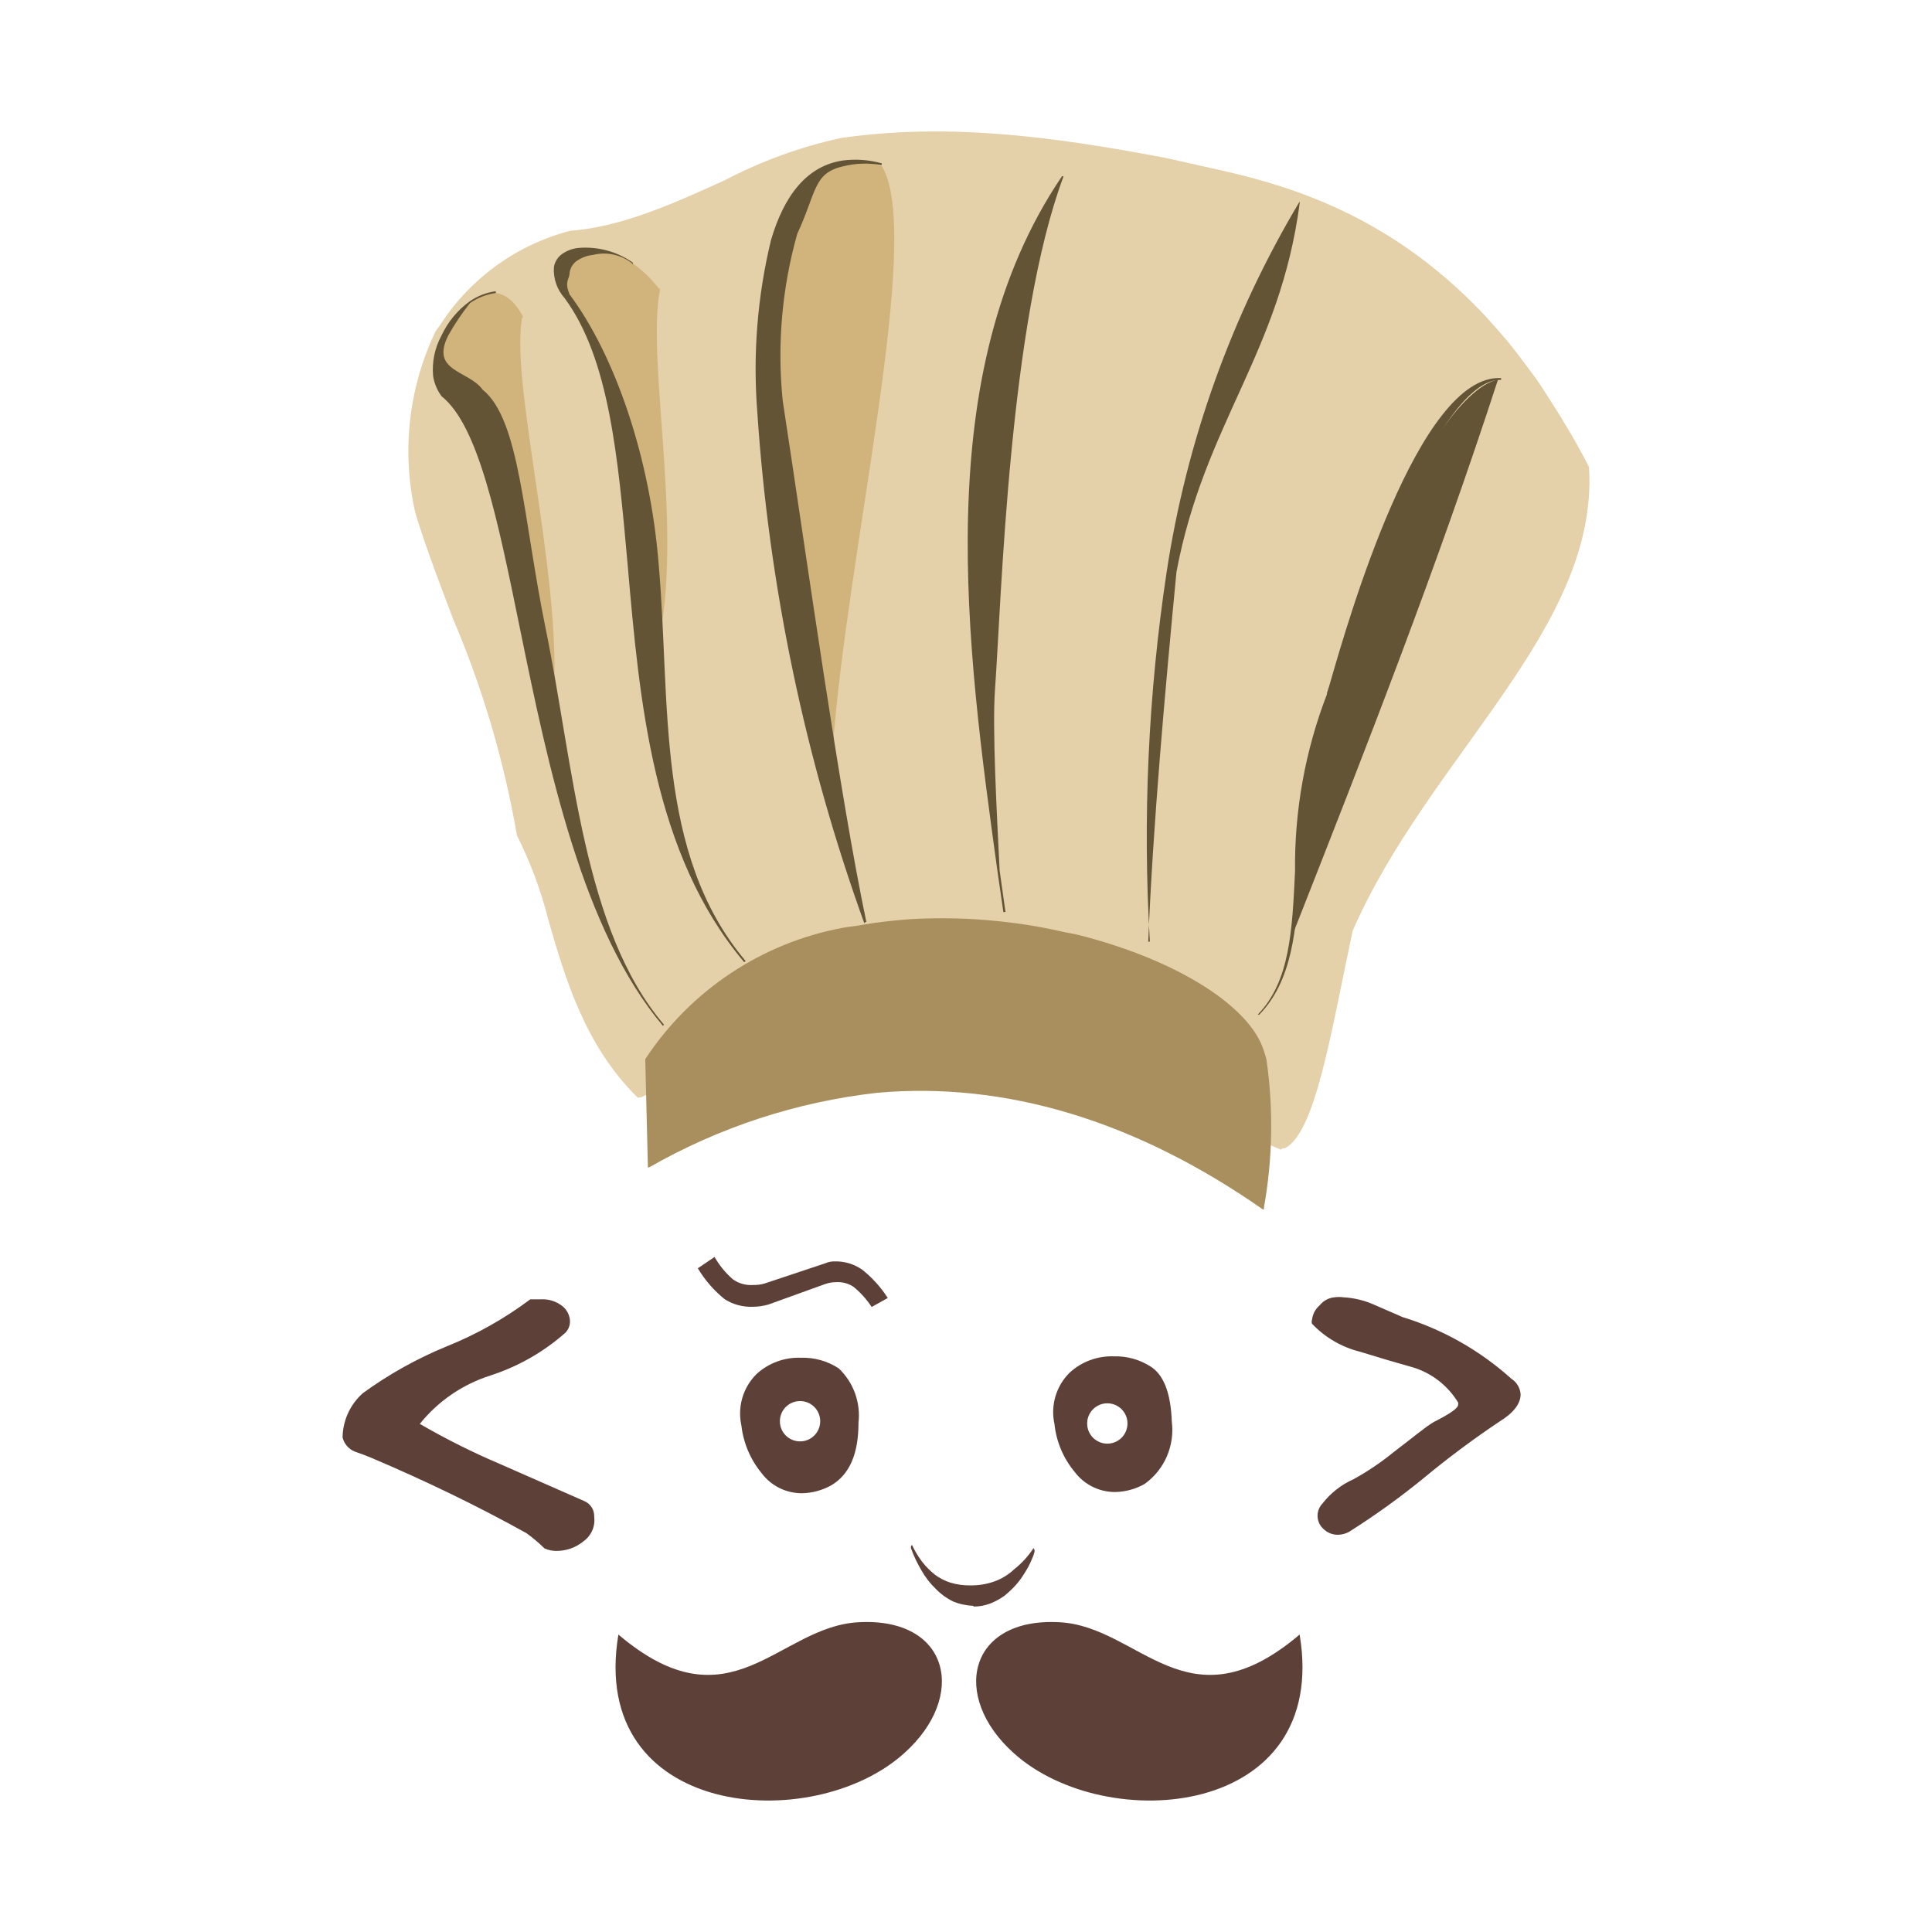
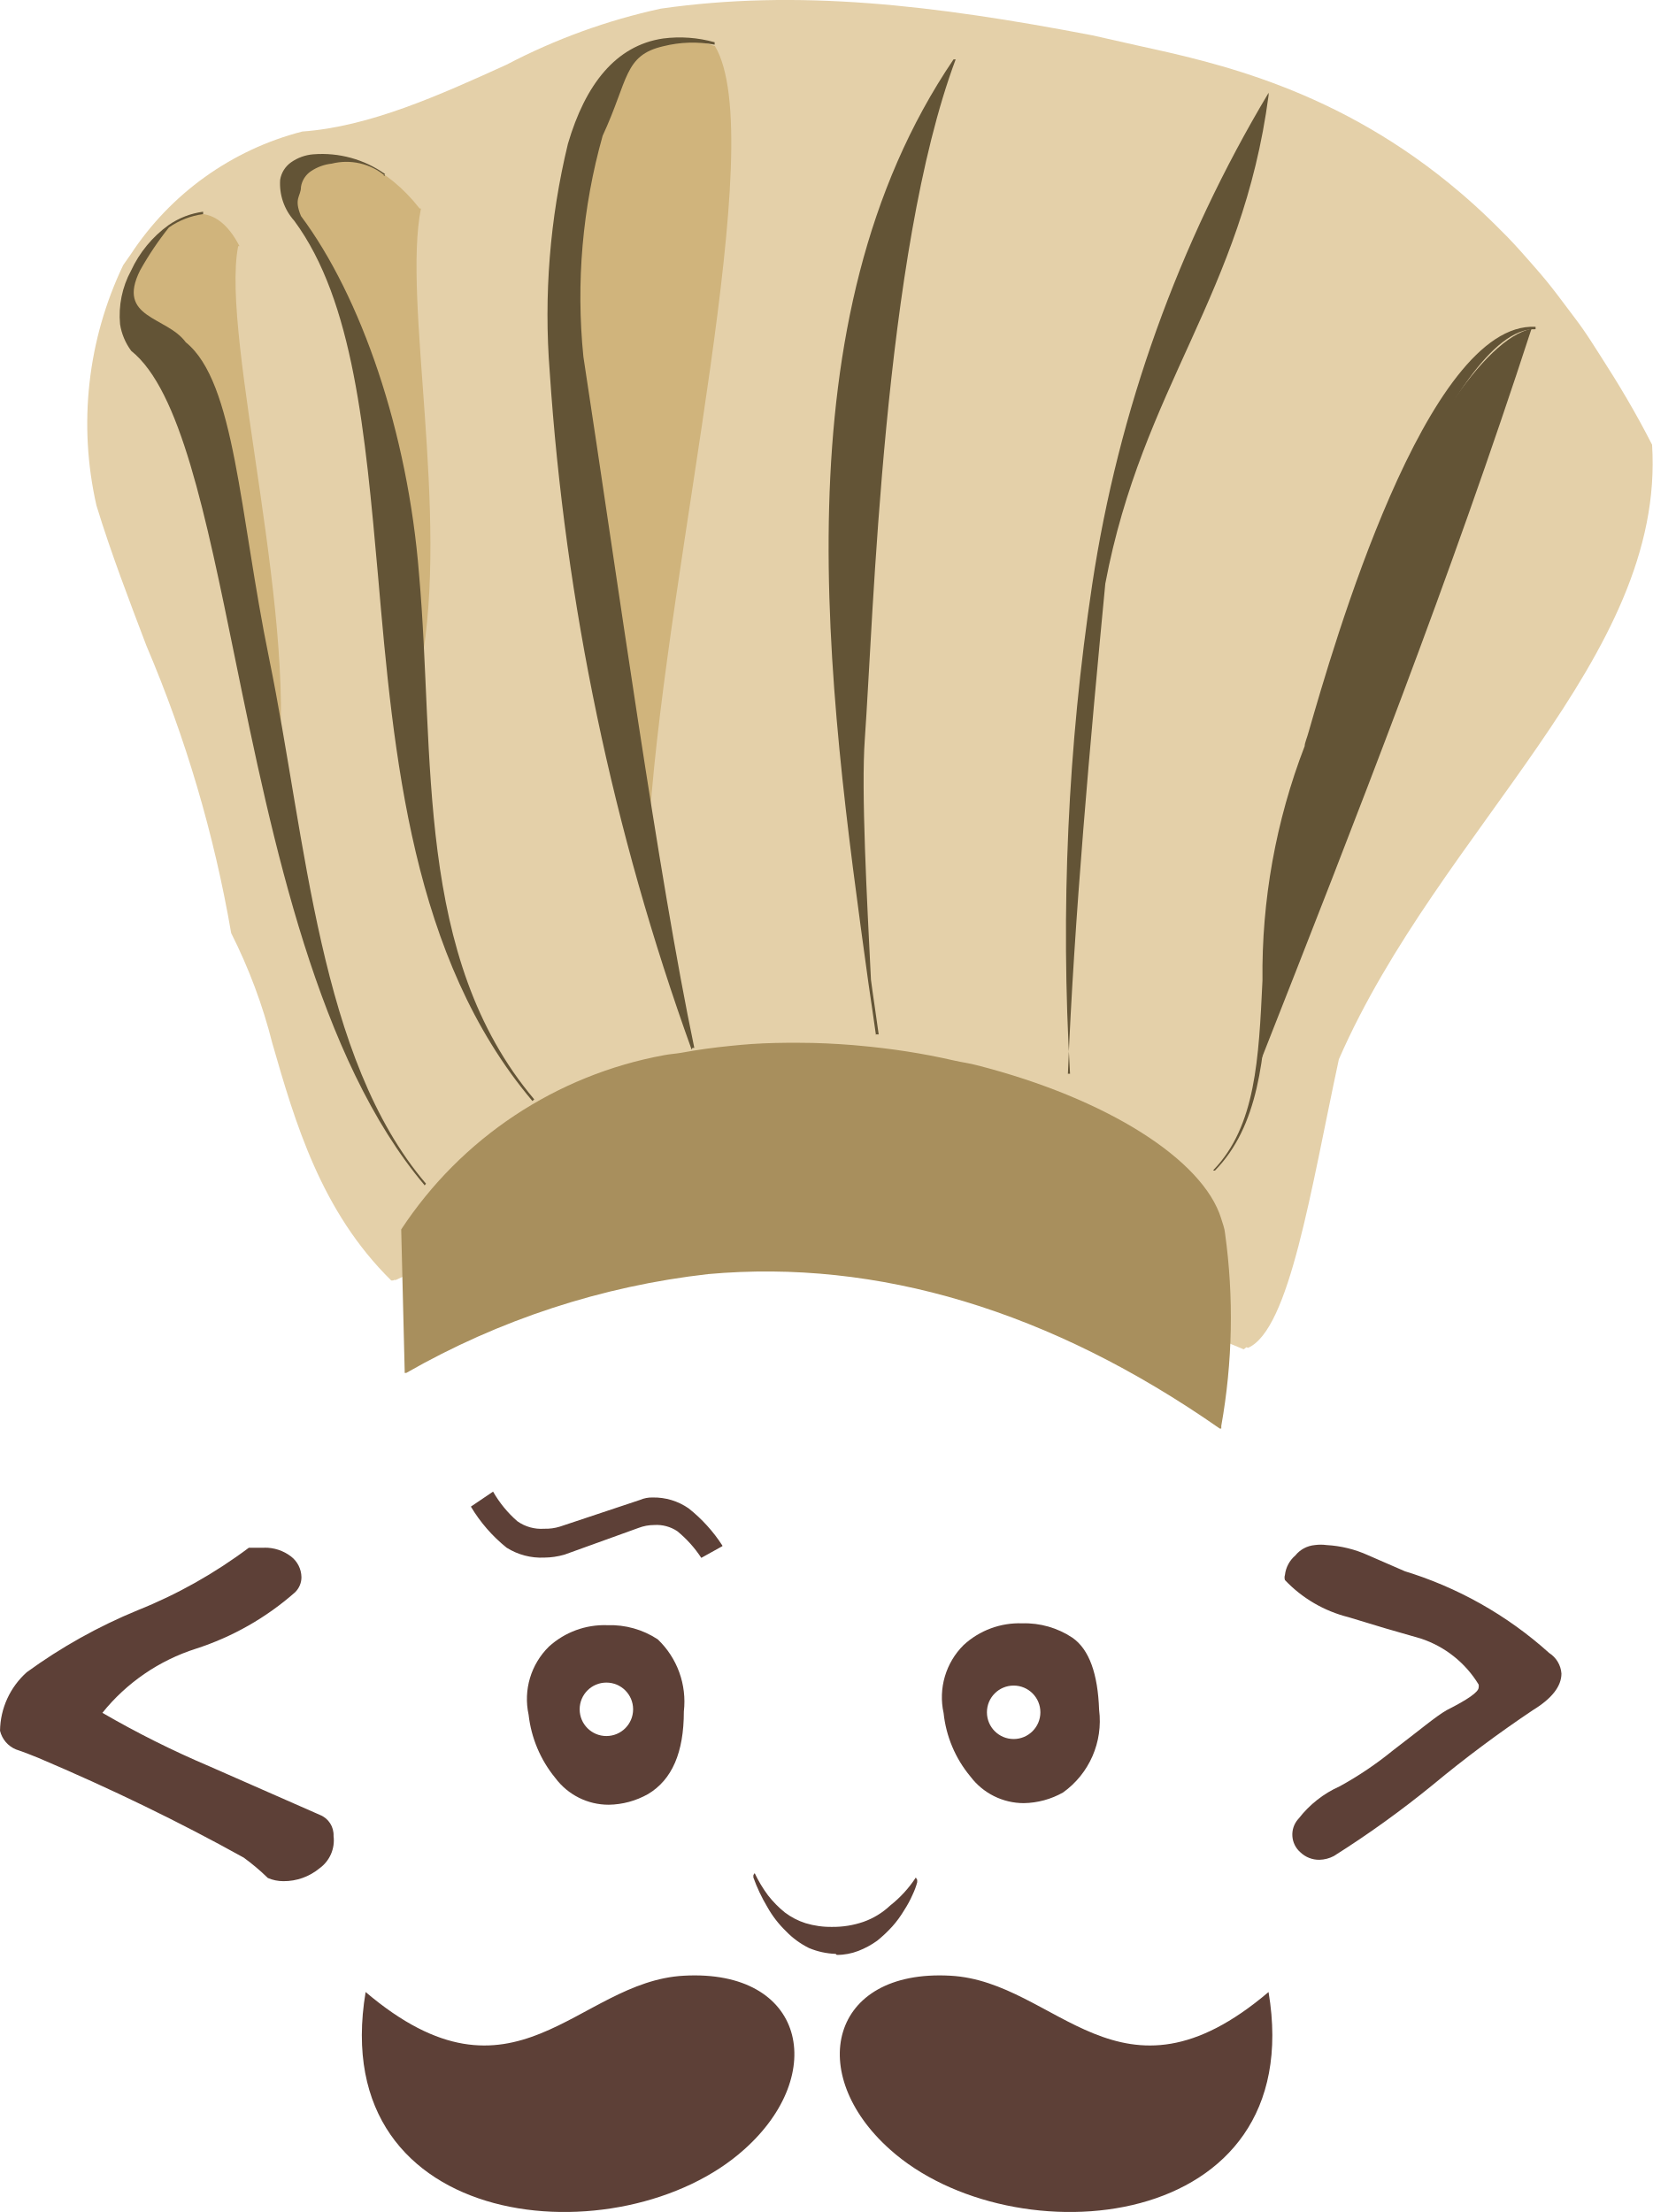
- <svg xmlns="http://www.w3.org/2000/svg" viewBox="0,0,256,256" width="48px" height="48px" fill-rule="none">
+ <svg xmlns="http://www.w3.org/2000/svg" fill-rule="none" viewBox="45.39 17.42 165.22 221.16">
  <g fill="none" fill-rule="none" stroke="none" stroke-width="1" stroke-linecap="butt" stroke-linejoin="miter" stroke-miterlimit="10" stroke-dasharray="" stroke-dashoffset="0" font-family="none" font-weight="none" font-size="none" text-anchor="none" style="mix-blend-mode: normal">
    <g transform="scale(5.33333,5.33333)">
      <path d="M34.809,32.711v0c1.016,0.306 1.952,0.833 2.74,1.543c0.133,0.085 0.219,0.228 0.23,0.386c0,0.235 -0.175,0.466 -0.536,0.686c-0.648,0.434 -1.273,0.9 -1.873,1.398c-0.592,0.483 -1.212,0.93 -1.858,1.337c-0.083,0.044 -0.176,0.068 -0.27,0.07c-0.132,0.002 -0.26,-0.048 -0.356,-0.14c-0.184,-0.16 -0.203,-0.438 -0.043,-0.622c0.004,-0.005 0.009,-0.01 0.013,-0.014c0.202,-0.26 0.465,-0.467 0.766,-0.601c0.354,-0.194 0.689,-0.421 1.002,-0.676c0.501,-0.381 0.801,-0.636 1.002,-0.751c0.396,-0.2 0.601,-0.341 0.601,-0.426c0.004,-0.018 0.004,-0.037 0,-0.055c-0.247,-0.407 -0.63,-0.712 -1.082,-0.862c-0.446,-0.125 -0.902,-0.26 -1.357,-0.401c-0.456,-0.114 -0.869,-0.355 -1.192,-0.696c-0.01,-0.031 -0.01,-0.064 0,-0.095c0.016,-0.142 0.086,-0.273 0.195,-0.366c0.09,-0.112 0.222,-0.182 0.366,-0.195c0.073,-0.01 0.147,-0.01 0.22,0c0.268,0.015 0.532,0.079 0.776,0.19l0.726,0.316M13.465,32.28c0.181,-0.003 0.358,0.055 0.501,0.165c0.12,0.092 0.192,0.234 0.195,0.386c0.001,0.108 -0.043,0.211 -0.12,0.286c-0.54,0.476 -1.173,0.836 -1.858,1.057c-0.69,0.22 -1.3,0.638 -1.753,1.202c0.646,0.375 1.316,0.71 2.004,1.002l2.074,0.912c0.161,0.064 0.263,0.223 0.255,0.396c0.03,0.235 -0.072,0.468 -0.265,0.606c-0.19,0.157 -0.43,0.242 -0.676,0.24c-0.1,0 -0.199,-0.02 -0.291,-0.06c-0.141,-0.138 -0.292,-0.265 -0.451,-0.381c-1.202,-0.668 -2.488,-1.292 -3.857,-1.873c-0.135,-0.055 -0.275,-0.11 -0.411,-0.155c-0.151,-0.061 -0.263,-0.192 -0.301,-0.351c0.006,-0.42 0.188,-0.817 0.501,-1.097c0.644,-0.469 1.342,-0.859 2.079,-1.162c0.743,-0.297 1.444,-0.692 2.084,-1.172h0.29z" fill="#5d4037" fill-rule="nonzero" />
      <path d="M22.051,32.24c-0.171,-0.265 -0.384,-0.5 -0.631,-0.696c-0.198,-0.138 -0.435,-0.21 -0.676,-0.205c-0.081,-0.002 -0.161,0.013 -0.235,0.045l-1.503,0.501c-0.096,0.03 -0.195,0.043 -0.296,0.04c-0.178,0.013 -0.355,-0.037 -0.501,-0.14c-0.182,-0.158 -0.336,-0.346 -0.456,-0.556l-0.416,0.281c0.176,0.295 0.403,0.556 0.671,0.771c0.211,0.132 0.457,0.197 0.706,0.185c0.127,-0.001 0.254,-0.02 0.376,-0.055l1.388,-0.501c0.094,-0.036 0.194,-0.055 0.296,-0.055c0.152,-0.01 0.304,0.031 0.431,0.115c0.175,0.143 0.327,0.312 0.451,0.501l0.396,-0.22" fill="#5d4037" fill-rule="nonzero" />
      <path d="M32.289,40.61c0.761,4.558 -4.809,5.009 -7.098,2.95c-1.583,-1.413 -1.137,-3.381 1.132,-3.256c2.004,0.106 3.171,2.68 5.966,0.306" fill="#5d4037" fill-rule="evenodd" />
      <path d="M15.364,40.61c-0.761,4.558 4.809,5.009 7.098,2.95c1.583,-1.413 1.137,-3.381 -1.132,-3.256c-2.004,0.106 -3.171,2.68 -5.966,0.306" fill="#5d4037" fill-rule="evenodd" />
      <path d="M20.839,33.998c-0.279,-0.184 -0.608,-0.276 -0.942,-0.265c-0.404,-0.015 -0.798,0.129 -1.097,0.401c-0.338,0.332 -0.482,0.814 -0.381,1.277c0.049,0.436 0.223,0.848 0.501,1.187c0.236,0.316 0.607,0.502 1.002,0.501c0.258,-0.004 0.511,-0.073 0.736,-0.2c0.451,-0.27 0.671,-0.781 0.671,-1.548c0.058,-0.503 -0.123,-1.004 -0.49,-1.353zM19.877,35.811c-0.277,0 -0.501,-0.224 -0.501,-0.501c0,-0.277 0.224,-0.501 0.501,-0.501c0.277,0 0.501,0.224 0.501,0.501c0,0.277 -0.224,0.501 -0.501,0.501z" fill="#5d4037" fill-rule="nonzero" />
      <path d="M24.195,39.914c0.139,0.001 0.276,-0.025 0.406,-0.075c0.124,-0.048 0.242,-0.112 0.351,-0.19c0.102,-0.082 0.198,-0.173 0.286,-0.27c0.083,-0.093 0.156,-0.194 0.22,-0.301c0.061,-0.094 0.115,-0.193 0.16,-0.296c0.035,-0.074 0.064,-0.151 0.085,-0.23v-0.045c-0.01,-0.014 -0.019,-0.029 -0.025,-0.045v0c-0.13,0.2 -0.293,0.378 -0.481,0.526c-0.144,0.136 -0.314,0.24 -0.501,0.306c-0.188,0.065 -0.387,0.097 -0.586,0.095c-0.17,0.003 -0.339,-0.021 -0.501,-0.07c-0.139,-0.044 -0.269,-0.112 -0.386,-0.2c-0.117,-0.094 -0.223,-0.202 -0.316,-0.321c-0.097,-0.13 -0.18,-0.269 -0.25,-0.416v0c-0.011,0.011 -0.02,0.025 -0.025,0.04c0,0 0,0.03 0,0.04c0.068,0.192 0.156,0.376 0.26,0.551c0.094,0.168 0.212,0.322 0.351,0.456c0.124,0.13 0.27,0.236 0.431,0.316c0.159,0.067 0.329,0.104 0.501,0.11" fill="#5d4037" fill-rule="nonzero" />
      <path d="M28.613,33.968c-0.278,-0.185 -0.607,-0.28 -0.942,-0.27c-0.405,-0.014 -0.799,0.132 -1.097,0.406c-0.336,0.333 -0.478,0.815 -0.376,1.277c0.046,0.436 0.22,0.85 0.501,1.187c0.236,0.315 0.608,0.501 1.002,0.501c0.258,-0.004 0.512,-0.073 0.736,-0.2c0.493,-0.352 0.752,-0.947 0.676,-1.548c-0.024,-0.677 -0.185,-1.133 -0.5,-1.353zM27.511,35.867c-0.277,0 -0.501,-0.224 -0.501,-0.501c0,-0.277 0.224,-0.501 0.501,-0.501c0.277,0 0.501,0.224 0.501,0.501c0,0.277 -0.225,0.501 -0.501,0.501z" fill="#5d4037" fill-rule="nonzero" />
      <path d="M38.519,9.951c-0.113,-0.175 -0.224,-0.354 -0.339,-0.518c-0.092,-0.132 -0.186,-0.252 -0.279,-0.377c-0.137,-0.184 -0.275,-0.367 -0.414,-0.537c-0.083,-0.102 -0.167,-0.196 -0.251,-0.293c-0.155,-0.178 -0.309,-0.351 -0.465,-0.513c-0.071,-0.073 -0.141,-0.143 -0.212,-0.213c-0.181,-0.18 -0.363,-0.35 -0.546,-0.51c-0.043,-0.037 -0.085,-0.075 -0.128,-0.111c-2.281,-1.946 -4.592,-2.44 -6.076,-2.765l-0.821,-0.185c-3.005,-0.576 -5.53,-0.867 -8.09,-0.501c-1.008,0.219 -1.982,0.573 -2.895,1.052c-1.257,0.571 -2.565,1.162 -3.827,1.252c-1.321,0.341 -2.468,1.162 -3.216,2.304l-0.14,0.2c-0.671,1.403 -0.847,2.992 -0.501,4.508c0.276,0.902 0.616,1.783 0.937,2.63c0.736,1.727 1.269,3.534 1.588,5.385c0.332,0.658 0.591,1.35 0.771,2.064c0.426,1.483 0.912,3.151 2.229,4.448h0.035c0.011,-0.005 0.022,-0.009 0.033,-0.014c0.003,0.003 0.005,0.006 0.008,0.009c1.14,-0.54 2.24,-0.902 3.307,-1.124c0.15,-0.031 0.298,-0.053 0.446,-0.078c0.18,-0.031 0.36,-0.063 0.538,-0.087c0.289,-0.037 0.576,-0.064 0.861,-0.081c0.025,-0.002 0.05,-0.005 0.075,-0.006c3.649,-0.2 6.912,1.133 10.1,2.433l0.575,0.238c0.018,-0.008 0.035,-0.029 0.053,-0.039c0.01,0.004 0.019,0.008 0.029,0.012c0.781,-0.341 1.177,-2.965 1.703,-5.41c1.893,-4.333 6.126,-7.514 5.871,-11.521c-0.309,-0.607 -0.632,-1.144 -0.959,-1.652z" fill="#e4d0a9" fill-rule="nonzero" />
      <path d="M31.829,28.563l-0.007,-0.002l-0.003,0.002z" fill="#e4d0a9" fill-rule="nonzero" />
      <path d="M31.473,26.384c-0.007,-0.089 -0.044,-0.18 -0.071,-0.27c0,-0.001 -0.001,-0.003 -0.001,-0.004c-0.337,-1.099 -2.136,-2.252 -4.586,-2.876c-0.135,-0.036 -0.273,-0.053 -0.409,-0.084c-0.006,-0.001 -0.012,-0.002 -0.018,-0.004c-0.585,-0.134 -1.176,-0.224 -1.771,-0.277c-0.036,-0.003 -0.072,-0.007 -0.108,-0.01c-0.338,-0.027 -0.675,-0.044 -1.014,-0.044c-0.298,-0.002 -0.597,0.003 -0.895,0.023c-0.133,0.009 -0.265,0.022 -0.397,0.035c-0.311,0.031 -0.62,0.073 -0.926,0.13c-0.107,0.018 -0.215,0.024 -0.322,0.045c-2.018,0.371 -3.797,1.551 -4.924,3.266l0.065,2.65v0.04h0.03c1.741,-0.997 3.667,-1.628 5.66,-1.853c3.171,-0.286 6.417,0.681 9.587,2.895h0.03v-0.05c0.213,-1.193 0.237,-2.412 0.07,-3.612z" fill="#a88f5d" fill-rule="nonzero" />
      <path d="M12.975,7.881c-0.341,1.733 1.202,7.203 0.701,10.073c-0.26,-1.503 -1.222,-4.508 -1.182,-6.176c-0.461,-1.002 -0.927,-2.229 -1.438,-2.7c-0.511,-0.471 1.057,-2.92 1.944,-1.197" fill="#d0b47c" fill-rule="evenodd" />
      <path d="M16.476,25.493v0c-2.004,-2.364 -2.855,-6.437 -3.556,-9.868c-0.556,-2.725 -1.032,-5.049 -1.949,-5.78v0c-0.109,-0.148 -0.182,-0.319 -0.21,-0.501c-0.032,-0.347 0.039,-0.696 0.205,-1.002c0.158,-0.342 0.401,-0.637 0.706,-0.857c0.193,-0.133 0.414,-0.218 0.646,-0.25v0.045c-0.231,0.032 -0.45,0.117 -0.641,0.25c-0.202,0.253 -0.383,0.523 -0.541,0.806c-0.451,0.902 0.501,0.857 0.857,1.347c0.927,0.746 1.002,3.196 1.563,5.931c0.701,3.426 0.932,7.489 2.94,9.843v0v0l-0.03,0.035" fill="#635436" fill-rule="nonzero" />
      <path d="M16.401,7.175c-0.346,1.728 0.536,5.705 0,8.58c-0.26,-1.503 -1.222,-4.508 -1.182,-6.171c-0.466,-1.002 -1.002,-2.164 -1.347,-2.76c-0.345,-0.596 1.237,-1.257 2.505,0.351" fill="#d0b47c" fill-rule="evenodd" />
      <path d="M15.73,6.564c-0.278,-0.233 -0.65,-0.318 -1.002,-0.23c-0.138,0.015 -0.27,0.063 -0.386,0.14c-0.102,0.067 -0.171,0.175 -0.19,0.296c0,0.18 -0.14,0.21 0,0.546v0c1.122,1.503 2.004,4.042 2.214,6.722c0.301,3.401 -0.095,7.168 2.159,9.838l-0.035,0.03c-2.264,-2.685 -2.6,-6.457 -2.895,-9.863c-0.24,-2.675 -0.456,-5.129 -1.568,-6.637v0c-0.189,-0.211 -0.285,-0.489 -0.265,-0.771c0.022,-0.132 0.096,-0.249 0.205,-0.326c0.123,-0.086 0.266,-0.138 0.416,-0.15c0.479,-0.038 0.956,0.093 1.347,0.371l-0.03,0.035" fill="#635436" fill-rule="nonzero" />
      <path d="M21.911,4.129c1.042,1.738 -0.872,9.562 -1.222,14.476c-0.03,0.416 -3.697,-16.224 1.212,-14.476" fill="#d0b47c" fill-rule="nonzero" />
      <path d="M21.475,22.943c-1.475,-4.089 -2.37,-8.365 -2.66,-12.703c-0.113,-1.435 0.002,-2.879 0.341,-4.278c0.326,-1.112 0.897,-1.843 1.783,-1.974c0.324,-0.042 0.652,-0.018 0.967,0.07v0.045c-0.319,-0.059 -0.647,-0.049 -0.962,0.03c-0.741,0.17 -0.651,0.631 -1.137,1.678c-0.379,1.346 -0.502,2.751 -0.361,4.142c0.631,4.127 1.408,9.758 2.079,12.958h-0.035" fill="#635436" fill-rule="nonzero" />
      <path d="M24.931,22.678c-0.05,-0.336 -0.095,-0.676 -0.145,-1.002c-0.771,-5.59 -1.718,-12.402 1.598,-17.296h0.04c-1.357,3.622 -1.543,10.519 -1.703,12.743c-0.07,0.962 0.04,3.005 0.115,4.508c0.045,0.346 0.1,0.686 0.145,1.027h-0.05" fill="#635436" fill-rule="nonzero" />
      <path d="M28.528,23.394c0.115,-2.885 0.421,-6.261 0.701,-9.187c0.696,-3.687 2.57,-5.43 3.061,-9.157v-0.044c-1.69,2.827 -2.813,5.956 -3.306,9.212c-0.457,3.036 -0.597,6.112 -0.416,9.177h-0.05" fill="#635436" fill-rule="nonzero" />
      <g fill="#635436" fill-rule="nonzero">
        <path d="M37.218,9.429c-1.503,4.628 -3.276,9.152 -5.079,13.73c0.05,-6.061 3.296,-13.355 5.079,-13.73" />
        <path d="M31.258,25.197c0.791,-0.821 0.847,-2.084 0.917,-3.551c-0.017,-1.501 0.251,-2.992 0.791,-4.393c0,-0.06 0.045,-0.155 0.08,-0.286c0.441,-1.528 2.199,-7.684 4.248,-7.574v0.045c-1.608,-0.06 -3.657,6.011 -4.142,7.549c-0.035,0.125 -0.045,0.205 -0.065,0.27v0c-0.576,1.503 -0.611,3.005 -0.801,4.378c-0.065,1.473 -0.19,2.745 -1.002,3.576h-0.03" />
      </g>
    </g>
  </g>
</svg>
